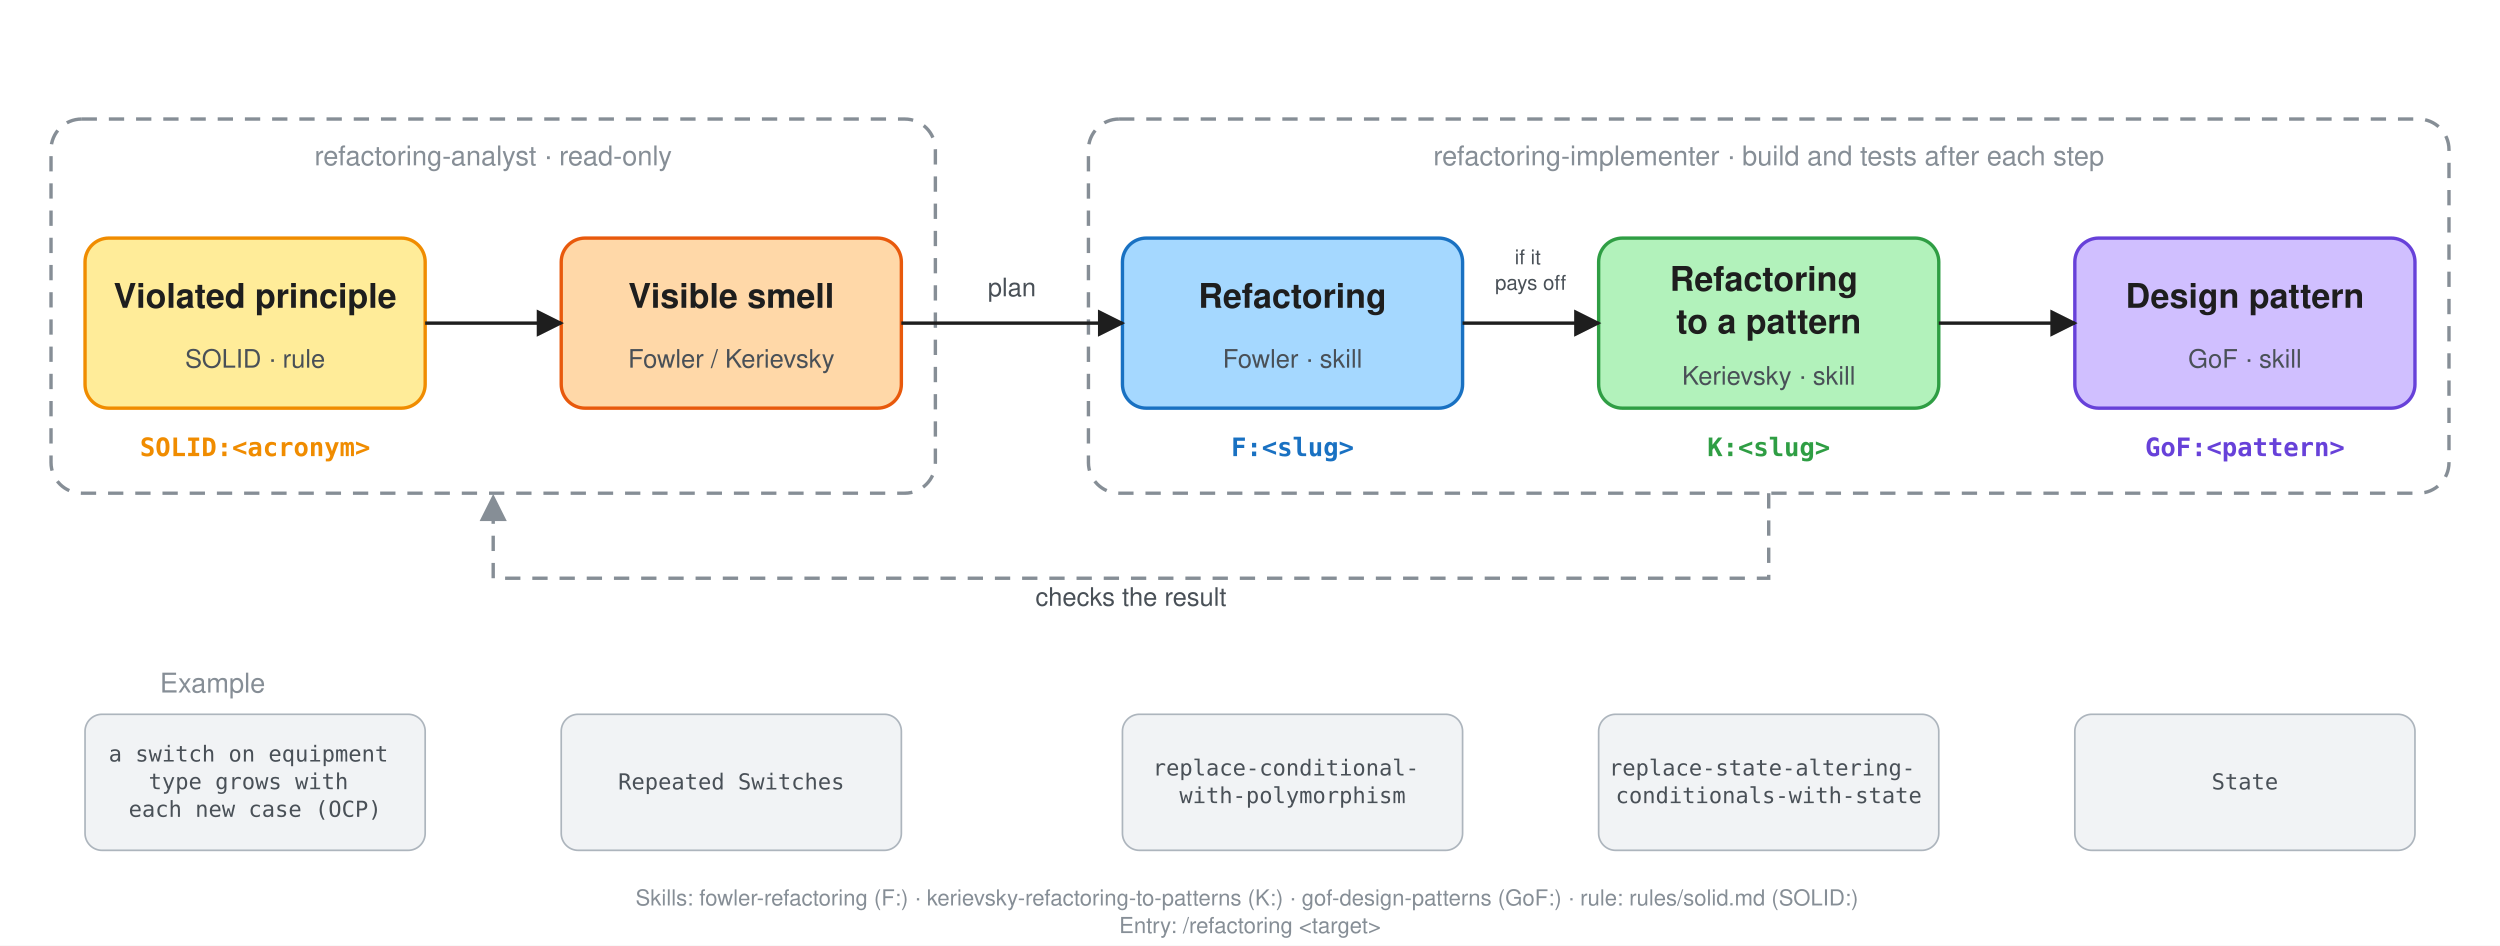
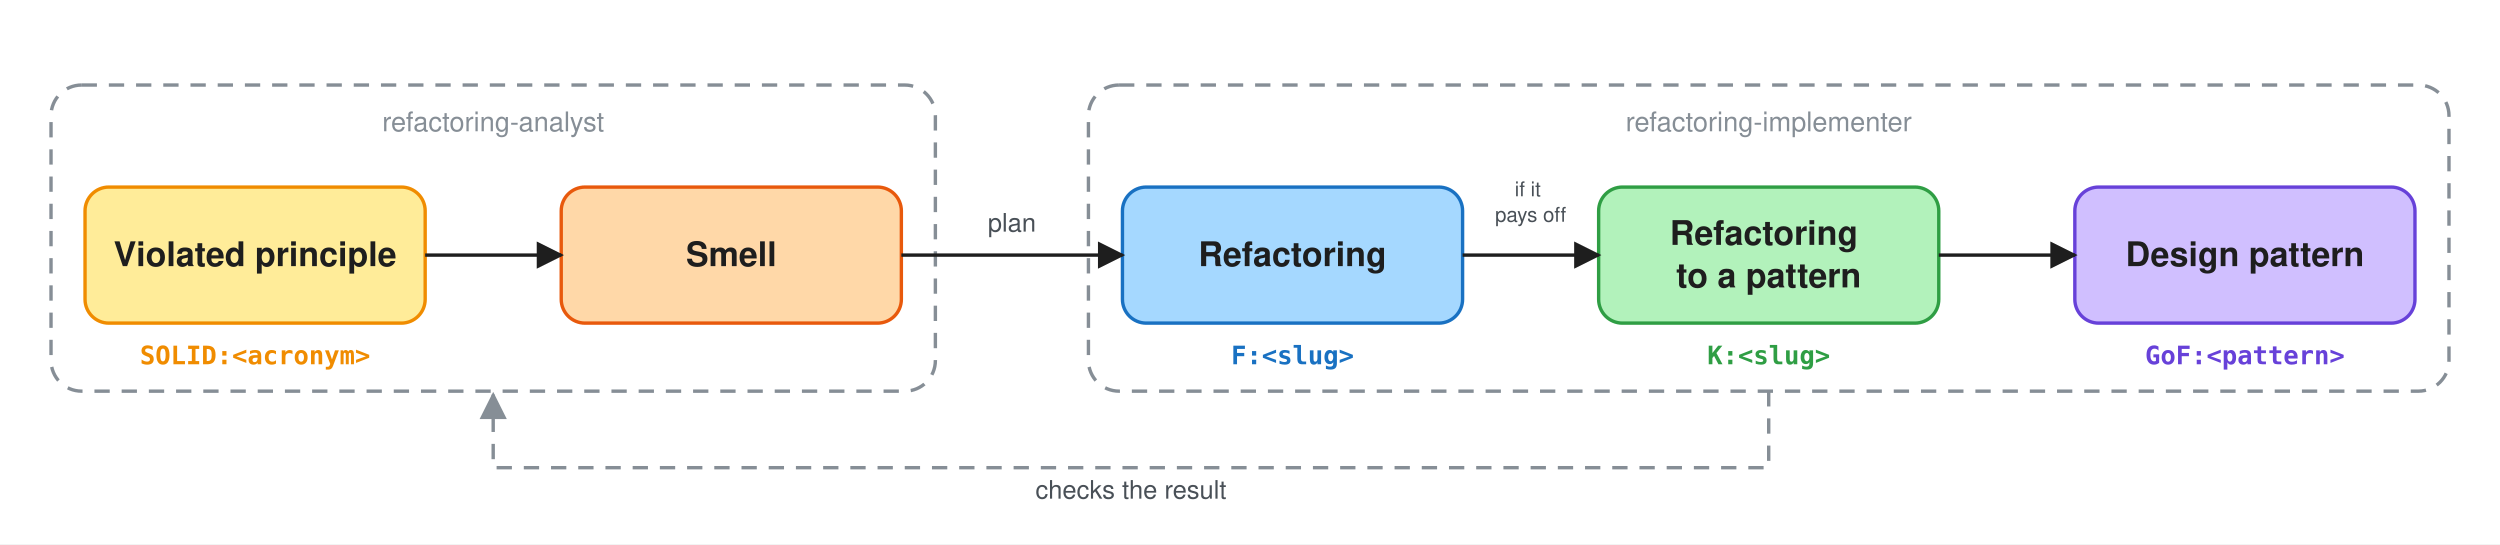
- <svg xmlns="http://www.w3.org/2000/svg" viewBox="0 0 1470 556" width="1470" height="556">
+ <svg xmlns="http://www.w3.org/2000/svg" viewBox="0 0 1470 320" width="1470" height="320">
  <defs>
    <marker id="ah1e1e1e" viewBox="0 0 10 10" refX="9" refY="5" markerWidth="8" markerHeight="8" orient="auto-start-reverse">
      <path d="M0,0 L10,5 L0,10 z" fill="#1e1e1e" />
    </marker>
    <marker id="ah868e96" viewBox="0 0 10 10" refX="9" refY="5" markerWidth="8" markerHeight="8" orient="auto-start-reverse">
      <path d="M0,0 L10,5 L0,10 z" fill="#868e96" />
    </marker>
  </defs>
  <rect width="100%" height="100%" fill="#ffffff" />
-   <rect x="30" y="70" width="520" height="220" rx="18" fill="transparent" stroke="#868e96" stroke-width="2" stroke-dasharray="9 7" />
-   <rect x="640" y="70" width="800" height="220" rx="18" fill="transparent" stroke="#868e96" stroke-width="2" stroke-dasharray="9 7" />
-   <text x="290.0" y="97.2" text-anchor="middle" font-family="Segoe UI, Helvetica, Arial, sans-serif" font-size="16" font-weight="normal" fill="#868e96">
-     <tspan x="290.0" dy="0">refactoring-analyst · read-only</tspan>
+   <rect x="30" y="50" width="520" height="180" rx="18" fill="transparent" stroke="#868e96" stroke-width="2" stroke-dasharray="9 7" />
+   <text x="290.0" y="77.2" text-anchor="middle" font-family="Segoe UI, Helvetica, Arial, sans-serif" font-size="16" font-weight="normal" fill="#868e96">
+     <tspan x="290.0" dy="0">refactoring-analyst</tspan>
  </text>
-   <text x="1040.0" y="97.2" text-anchor="middle" font-family="Segoe UI, Helvetica, Arial, sans-serif" font-size="16" font-weight="normal" fill="#868e96">
-     <tspan x="1040.0" dy="0">refactoring-implementer · build and tests after each step</tspan>
+   <rect x="640" y="50" width="800" height="180" rx="18" fill="transparent" stroke="#868e96" stroke-width="2" stroke-dasharray="9 7" />
+   <text x="1040.0" y="77.2" text-anchor="middle" font-family="Segoe UI, Helvetica, Arial, sans-serif" font-size="16" font-weight="normal" fill="#868e96">
+     <tspan x="1040.0" dy="0">refactoring-implementer</tspan>
  </text>
-   <rect x="50" y="140" width="200" height="100" rx="14" fill="#ffec99" stroke="#f08c00" stroke-width="2" />
-   <text x="150.0" y="181.0" text-anchor="middle" font-family="Segoe UI, Helvetica, Arial, sans-serif" font-size="20" font-weight="bold" fill="#1e1e1e">
+   <rect x="50" y="110" width="200" height="80" rx="14" fill="#ffec99" stroke="#f08c00" stroke-width="2" />
+   <text x="150.0" y="156.5" text-anchor="middle" font-family="Segoe UI, Helvetica, Arial, sans-serif" font-size="20" font-weight="bold" fill="#1e1e1e">
    <tspan x="150.0" dy="0">Violated principle</tspan>
  </text>
-   <text x="150.0" y="216.2" text-anchor="middle" font-family="Segoe UI, Helvetica, Arial, sans-serif" font-size="15" font-weight="normal" fill="#495057">
-     <tspan x="150.0" dy="0">SOLID · rule</tspan>
-   </text>
-   <text x="150.0" y="268.2" text-anchor="middle" font-family="Consolas, monospace" font-size="15" font-weight="bold" fill="#f08c00">
+   <text x="150.0" y="214.2" text-anchor="middle" font-family="Consolas, monospace" font-size="15" font-weight="bold" fill="#f08c00">
    <tspan x="150.0" dy="0">SOLID:&lt;acronym&gt;</tspan>
  </text>
-   <rect x="330" y="140" width="200" height="100" rx="14" fill="#ffd8a8" stroke="#e8590c" stroke-width="2" />
-   <text x="430.0" y="181.0" text-anchor="middle" font-family="Segoe UI, Helvetica, Arial, sans-serif" font-size="20" font-weight="bold" fill="#1e1e1e">
-     <tspan x="430.0" dy="0">Visible smell</tspan>
+   <rect x="330" y="110" width="200" height="80" rx="14" fill="#ffd8a8" stroke="#e8590c" stroke-width="2" />
+   <text x="430.0" y="156.5" text-anchor="middle" font-family="Segoe UI, Helvetica, Arial, sans-serif" font-size="20" font-weight="bold" fill="#1e1e1e">
+     <tspan x="430.0" dy="0">Smell</tspan>
  </text>
-   <text x="430.0" y="216.2" text-anchor="middle" font-family="Segoe UI, Helvetica, Arial, sans-serif" font-size="15" font-weight="normal" fill="#495057">
-     <tspan x="430.0" dy="0">Fowler / Kerievsky</tspan>
-   </text>
-   <rect x="660" y="140" width="200" height="100" rx="14" fill="#a5d8ff" stroke="#1971c2" stroke-width="2" />
-   <text x="760.0" y="181.0" text-anchor="middle" font-family="Segoe UI, Helvetica, Arial, sans-serif" font-size="20" font-weight="bold" fill="#1e1e1e">
+   <rect x="660" y="110" width="200" height="80" rx="14" fill="#a5d8ff" stroke="#1971c2" stroke-width="2" />
+   <text x="760.0" y="156.5" text-anchor="middle" font-family="Segoe UI, Helvetica, Arial, sans-serif" font-size="20" font-weight="bold" fill="#1e1e1e">
    <tspan x="760.0" dy="0">Refactoring</tspan>
  </text>
-   <text x="760.0" y="216.2" text-anchor="middle" font-family="Segoe UI, Helvetica, Arial, sans-serif" font-size="15" font-weight="normal" fill="#495057">
-     <tspan x="760.0" dy="0">Fowler · skill</tspan>
-   </text>
-   <text x="760.0" y="268.2" text-anchor="middle" font-family="Consolas, monospace" font-size="15" font-weight="bold" fill="#1971c2">
+   <text x="760.0" y="214.2" text-anchor="middle" font-family="Consolas, monospace" font-size="15" font-weight="bold" fill="#1971c2">
    <tspan x="760.0" dy="0">F:&lt;slug&gt;</tspan>
  </text>
-   <rect x="940" y="140" width="200" height="100" rx="14" fill="#b2f2bb" stroke="#2f9e44" stroke-width="2" />
-   <text x="1040.0" y="171.0" text-anchor="middle" font-family="Segoe UI, Helvetica, Arial, sans-serif" font-size="20" font-weight="bold" fill="#1e1e1e">
+   <rect x="940" y="110" width="200" height="80" rx="14" fill="#b2f2bb" stroke="#2f9e44" stroke-width="2" />
+   <text x="1040.0" y="144.0" text-anchor="middle" font-family="Segoe UI, Helvetica, Arial, sans-serif" font-size="20" font-weight="bold" fill="#1e1e1e">
    <tspan x="1040.0" dy="0">Refactoring</tspan>
    <tspan x="1040.0" dy="25.0">to a pattern</tspan>
  </text>
-   <text x="1040.0" y="226.2" text-anchor="middle" font-family="Segoe UI, Helvetica, Arial, sans-serif" font-size="15" font-weight="normal" fill="#495057">
-     <tspan x="1040.0" dy="0">Kerievsky · skill</tspan>
-   </text>
-   <text x="1040.0" y="268.2" text-anchor="middle" font-family="Consolas, monospace" font-size="15" font-weight="bold" fill="#2f9e44">
+   <text x="1040.0" y="214.2" text-anchor="middle" font-family="Consolas, monospace" font-size="15" font-weight="bold" fill="#2f9e44">
    <tspan x="1040.0" dy="0">K:&lt;slug&gt;</tspan>
  </text>
-   <rect x="1220" y="140" width="200" height="100" rx="14" fill="#d0bfff" stroke="#6741d9" stroke-width="2" />
-   <text x="1320.0" y="181.0" text-anchor="middle" font-family="Segoe UI, Helvetica, Arial, sans-serif" font-size="20" font-weight="bold" fill="#1e1e1e">
+   <rect x="1220" y="110" width="200" height="80" rx="14" fill="#d0bfff" stroke="#6741d9" stroke-width="2" />
+   <text x="1320.0" y="156.5" text-anchor="middle" font-family="Segoe UI, Helvetica, Arial, sans-serif" font-size="20" font-weight="bold" fill="#1e1e1e">
    <tspan x="1320.0" dy="0">Design pattern</tspan>
  </text>
-   <text x="1320.0" y="216.2" text-anchor="middle" font-family="Segoe UI, Helvetica, Arial, sans-serif" font-size="15" font-weight="normal" fill="#495057">
-     <tspan x="1320.0" dy="0">GoF · skill</tspan>
-   </text>
-   <text x="1320.0" y="268.2" text-anchor="middle" font-family="Consolas, monospace" font-size="15" font-weight="bold" fill="#6741d9">
+   <text x="1320.0" y="214.2" text-anchor="middle" font-family="Consolas, monospace" font-size="15" font-weight="bold" fill="#6741d9">
    <tspan x="1320.0" dy="0">GoF:&lt;pattern&gt;</tspan>
  </text>
-   <path d="M250,190.0 L330,190.0" fill="none" stroke="#1e1e1e" stroke-width="2" marker-end="url(#ah1e1e1e)" />
-   <path d="M530,190.0 L660,190.0" fill="none" stroke="#1e1e1e" stroke-width="2" marker-end="url(#ah1e1e1e)" />
-   <path d="M860,190.0 L940,190.0" fill="none" stroke="#1e1e1e" stroke-width="2" marker-end="url(#ah1e1e1e)" />
-   <path d="M1140,190.0 L1220,190.0" fill="none" stroke="#1e1e1e" stroke-width="2" marker-end="url(#ah1e1e1e)" />
-   <text x="595.0" y="174.2" text-anchor="middle" font-family="Segoe UI, Helvetica, Arial, sans-serif" font-size="15" font-weight="normal" fill="#495057">
+   <path d="M250,150.0 L330,150.0" fill="none" stroke="#1e1e1e" stroke-width="2" marker-end="url(#ah1e1e1e)" />
+   <path d="M530,150.0 L660,150.0" fill="none" stroke="#1e1e1e" stroke-width="2" marker-end="url(#ah1e1e1e)" />
+   <path d="M860,150.0 L940,150.0" fill="none" stroke="#1e1e1e" stroke-width="2" marker-end="url(#ah1e1e1e)" />
+   <path d="M1140,150.0 L1220,150.0" fill="none" stroke="#1e1e1e" stroke-width="2" marker-end="url(#ah1e1e1e)" />
+   <text x="595.0" y="136.2" text-anchor="middle" font-family="Segoe UI, Helvetica, Arial, sans-serif" font-size="15" font-weight="normal" fill="#495057">
    <tspan x="595.0" dy="0">plan</tspan>
  </text>
-   <text x="900.0" y="155.4" text-anchor="middle" font-family="Segoe UI, Helvetica, Arial, sans-serif" font-size="12" font-weight="normal" fill="#495057">
+   <text x="900.0" y="115.4" text-anchor="middle" font-family="Segoe UI, Helvetica, Arial, sans-serif" font-size="12" font-weight="normal" fill="#495057">
    <tspan x="900.0" dy="0">if it</tspan>
    <tspan x="900.0" dy="15.0">pays off</tspan>
  </text>
-   <path d="M1040.0,290 L1040.0,340 L290.0,340 L290.0,292" fill="none" stroke="#868e96" stroke-width="2" stroke-dasharray="9 7" marker-end="url(#ah868e96)" />
-   <text x="665.0" y="356.2" text-anchor="middle" font-family="Segoe UI, Helvetica, Arial, sans-serif" font-size="15" font-weight="normal" fill="#495057">
+   <path d="M1040.0,230 L1040.0,275 L290.0,275 L290.0,232" fill="none" stroke="#868e96" stroke-width="2" stroke-dasharray="9 7" marker-end="url(#ah868e96)" />
+   <text x="665.0" y="293.2" text-anchor="middle" font-family="Segoe UI, Helvetica, Arial, sans-serif" font-size="15" font-weight="normal" fill="#495057">
    <tspan x="665.0" dy="0">checks the result</tspan>
  </text>
-   <text x="125.0" y="407.2" text-anchor="middle" font-family="Segoe UI, Helvetica, Arial, sans-serif" font-size="16" font-weight="normal" fill="#868e96">
-     <tspan x="125.0" dy="0">Example</tspan>
-   </text>
-   <rect x="50" y="420" width="200" height="80" rx="10" fill="#f1f3f5" stroke="#adb5bd" stroke-width="1" />
-   <text x="150.0" y="447.8" text-anchor="middle" font-family="Consolas, monospace" font-size="13" font-weight="normal" fill="#495057">
-     <tspan x="150.0" dy="0">a switch on equipment</tspan>
-     <tspan x="150.0" dy="16.25">type grows with</tspan>
-     <tspan x="150.0" dy="16.25">each new case (OCP)</tspan>
-   </text>
-   <rect x="330" y="420" width="200" height="80" rx="10" fill="#f1f3f5" stroke="#adb5bd" stroke-width="1" />
-   <text x="430.0" y="464.2" text-anchor="middle" font-family="Consolas, monospace" font-size="13" font-weight="normal" fill="#495057">
-     <tspan x="430.0" dy="0">Repeated Switches</tspan>
-   </text>
-   <rect x="660" y="420" width="200" height="80" rx="10" fill="#f1f3f5" stroke="#adb5bd" stroke-width="1" />
-   <text x="760.0" y="456.0" text-anchor="middle" font-family="Consolas, monospace" font-size="13" font-weight="normal" fill="#495057">
-     <tspan x="760.0" dy="0">replace-conditional-</tspan>
-     <tspan x="760.0" dy="16.25">with-polymorphism</tspan>
-   </text>
-   <rect x="940" y="420" width="200" height="80" rx="10" fill="#f1f3f5" stroke="#adb5bd" stroke-width="1" />
-   <text x="1040.0" y="456.0" text-anchor="middle" font-family="Consolas, monospace" font-size="13" font-weight="normal" fill="#495057">
-     <tspan x="1040.0" dy="0">replace-state-altering-</tspan>
-     <tspan x="1040.0" dy="16.25">conditionals-with-state</tspan>
-   </text>
-   <rect x="1220" y="420" width="200" height="80" rx="10" fill="#f1f3f5" stroke="#adb5bd" stroke-width="1" />
-   <text x="1320.0" y="464.2" text-anchor="middle" font-family="Consolas, monospace" font-size="13" font-weight="normal" fill="#495057">
-     <tspan x="1320.0" dy="0">State</tspan>
-   </text>
-   <text x="735.0" y="532.4" text-anchor="middle" font-family="Segoe UI, Helvetica, Arial, sans-serif" font-size="13" font-weight="normal" fill="#868e96">
-     <tspan x="735.0" dy="0">Skills: fowler-refactoring (F:) · kerievsky-refactoring-to-patterns (K:) · gof-design-patterns (GoF:) · rule: rules/solid.md (SOLID:)</tspan>
-     <tspan x="735.0" dy="16.25">Entry: /refactoring &lt;target&gt;</tspan>
-   </text>
</svg>
